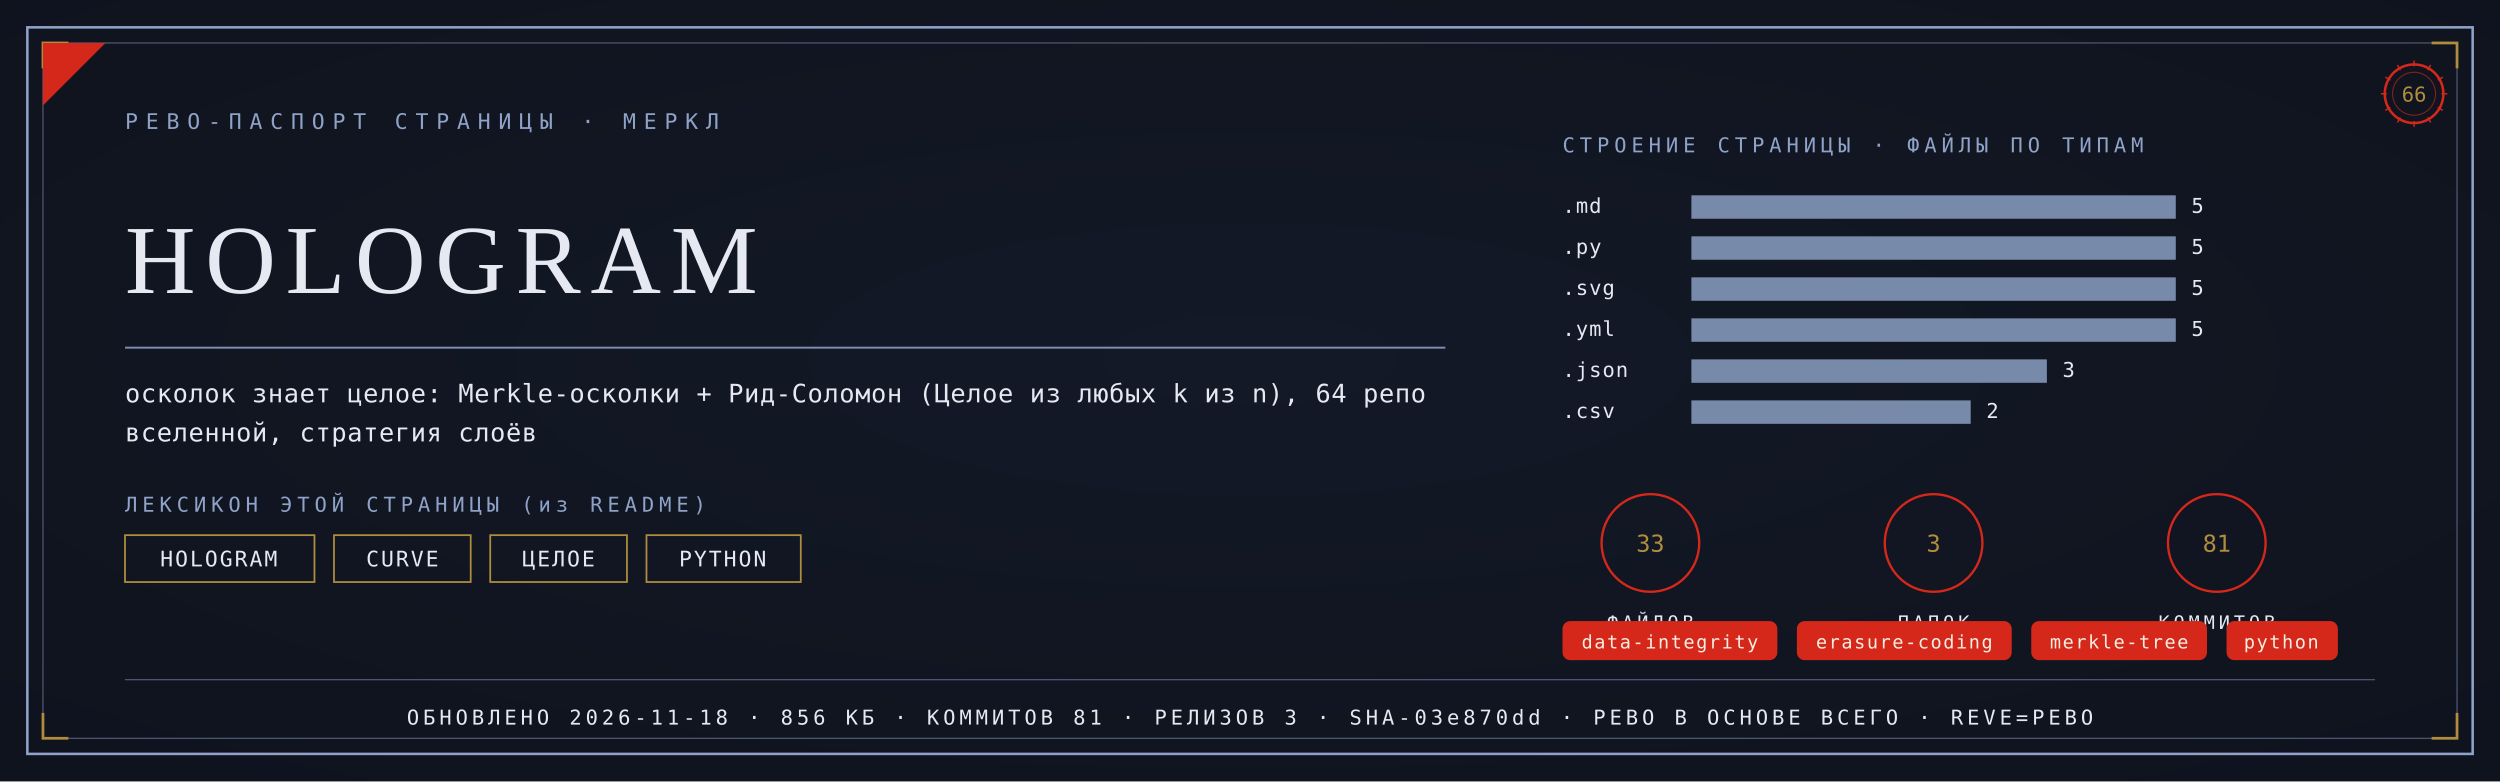
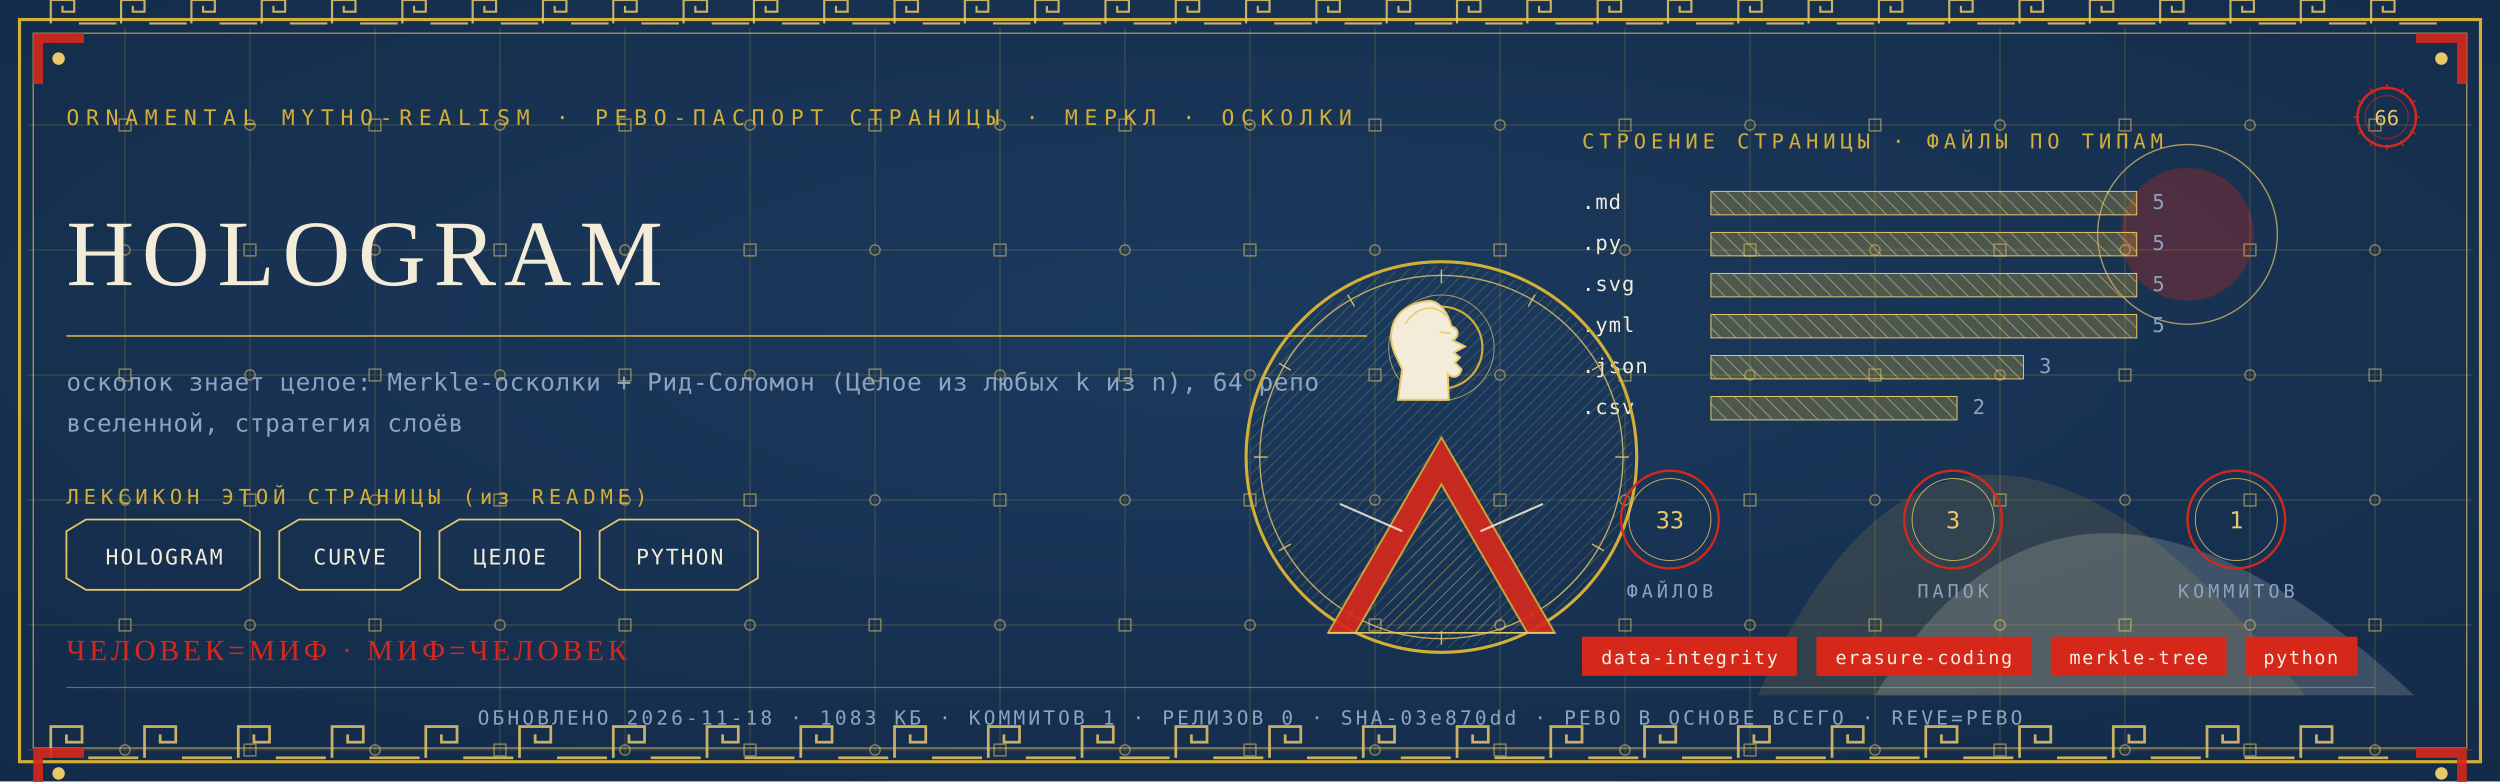
<svg xmlns="http://www.w3.org/2000/svg" viewBox="0 0 1280 400" width="1280" height="400">
  <defs>
-     <radialGradient id="rp66" cx="0.5" cy="0.46" r="1.05">
-       <stop offset="0" stop-color="#131A28" />
-       <stop offset="1" stop-color="#0D1119" />
+     <radialGradient id="rp66" cx="0.5" cy="0.42" r="1.1">
+       <stop offset="0" stop-color="#1B3B5F" />
+       <stop offset="1" stop-color="#10243E" />
    </radialGradient>
+     <pattern id="hatchm" width="4.2" height="4.2" patternUnits="userSpaceOnUse" patternTransform="rotate(45)">
+       <rect width="4.2" height="4.2" fill="none" />
+       <line x1="0" y1="0" x2="0" y2="4.2" stroke="#E8C868" stroke-width="0.5" />
+     </pattern>
+     <pattern id="hatchv" width="5.5" height="5.5" patternUnits="userSpaceOnUse" patternTransform="rotate(-45)">
+       <rect width="5.5" height="5.5" fill="none" />
+       <line x1="0" y1="0" x2="0" y2="5.5" stroke="#F3ECD9" stroke-width="0.5" />
+     </pattern>
  </defs>
-   <rect width="1280" height="400" fill="#0D1119" />
-   <rect width="1280" height="400" fill="url(#rp66)" opacity="0.92" />
-   <rect x="14" y="14" width="1252" height="372" fill="none" stroke="#8FA3C8" stroke-width="1.3" />
-   <rect x="22" y="22" width="1236" height="356" fill="none" stroke="#8FA3C8" stroke-width="0.55" opacity="0.55" />
-   <path d="M 22 35 L 22 22 L 35 22" fill="none" stroke="#B08D3E" stroke-width="1.4" />
-   <path d="M 1258 35 L 1258 22 L 1245 22" fill="none" stroke="#B08D3E" stroke-width="1.4" />
-   <path d="M 22 365 L 22 378 L 35 378" fill="none" stroke="#B08D3E" stroke-width="1.4" />
-   <path d="M 1258 365 L 1258 378 L 1245 378" fill="none" stroke="#B08D3E" stroke-width="1.4" />
-   <path d="M 22 54 L 22 22 L 54 22 Z" fill="#D5281B" />
-   <text x="64" y="66" font-family="'Cascadia Mono', ui-monospace, Consolas, monospace" font-size="11" fill="#8FA3C8" letter-spacing="4">РЕВО-ПАСПОРТ СТРАНИЦЫ · МЕРКЛ</text>
-   <g transform="translate(1236,48)">
+   <rect width="1280" height="400" fill="#10243E" />
+   <rect width="1280" height="400" fill="url(#rp66)" opacity="0.94" />
+   <path d="M 900 356 Q 1000 130 1180 356 Z" fill="#D4AF37" opacity="0.14" />
+   <path d="M 960 356 Q 1060 190 1236 356 Z" fill="#F3ECD9" opacity="0.18" />
+   <circle cx="1120" cy="120" r="34" fill="#D5281B" opacity="0.30" />
+   <circle cx="1120" cy="120" r="46" fill="none" stroke="#E8C868" stroke-width="0.7" opacity="0.7" />
+   <g stroke="#D4AF37" stroke-width="0.45" opacity="0.30">
+     <line x1="64" y1="14" x2="64" y2="386" />
+     <line x1="128" y1="14" x2="128" y2="386" />
+     <line x1="192" y1="14" x2="192" y2="386" />
+     <line x1="256" y1="14" x2="256" y2="386" />
+     <line x1="320" y1="14" x2="320" y2="386" />
+     <line x1="384" y1="14" x2="384" y2="386" />
+     <line x1="448" y1="14" x2="448" y2="386" />
+     <line x1="512" y1="14" x2="512" y2="386" />
+     <line x1="576" y1="14" x2="576" y2="386" />
+     <line x1="640" y1="14" x2="640" y2="386" />
+     <line x1="704" y1="14" x2="704" y2="386" />
+     <line x1="768" y1="14" x2="768" y2="386" />
+     <line x1="832" y1="14" x2="832" y2="386" />
+     <line x1="896" y1="14" x2="896" y2="386" />
+     <line x1="960" y1="14" x2="960" y2="386" />
+     <line x1="1024" y1="14" x2="1024" y2="386" />
+     <line x1="1088" y1="14" x2="1088" y2="386" />
+     <line x1="1152" y1="14" x2="1152" y2="386" />
+     <line x1="1216" y1="14" x2="1216" y2="386" />
+     <line x1="14" y1="64" x2="1266" y2="64" />
+     <line x1="14" y1="128" x2="1266" y2="128" />
+     <line x1="14" y1="192" x2="1266" y2="192" />
+     <line x1="14" y1="256" x2="1266" y2="256" />
+     <line x1="14" y1="320" x2="1266" y2="320" />
+     <line x1="14" y1="384" x2="1266" y2="384" />
+   </g>
+   <g fill="none" stroke="#E8C868" stroke-width="0.8" opacity="0.5">
+     <rect x="61" y="61" width="6" height="6" />
+     <circle cx="64" cy="128" r="2.6" />
+     <rect x="61" y="189" width="6" height="6" />
+     <circle cx="64" cy="256" r="2.6" />
+     <rect x="61" y="317" width="6" height="6" />
+     <circle cx="64" cy="384" r="2.6" />
+     <circle cx="128" cy="64" r="2.6" />
+     <rect x="125" y="125" width="6" height="6" />
+     <circle cx="128" cy="192" r="2.6" />
+     <rect x="125" y="253" width="6" height="6" />
+     <circle cx="128" cy="320" r="2.6" />
+     <rect x="125" y="381" width="6" height="6" />
+     <rect x="189" y="61" width="6" height="6" />
+     <circle cx="192" cy="128" r="2.6" />
+     <rect x="189" y="189" width="6" height="6" />
+     <circle cx="192" cy="256" r="2.6" />
+     <rect x="189" y="317" width="6" height="6" />
+     <circle cx="192" cy="384" r="2.6" />
+     <circle cx="256" cy="64" r="2.6" />
+     <rect x="253" y="125" width="6" height="6" />
+     <circle cx="256" cy="192" r="2.6" />
+     <rect x="253" y="253" width="6" height="6" />
+     <circle cx="256" cy="320" r="2.6" />
+     <rect x="253" y="381" width="6" height="6" />
+     <rect x="317" y="61" width="6" height="6" />
+     <circle cx="320" cy="128" r="2.6" />
+     <rect x="317" y="189" width="6" height="6" />
+     <circle cx="320" cy="256" r="2.6" />
+     <rect x="317" y="317" width="6" height="6" />
+     <circle cx="320" cy="384" r="2.6" />
+     <circle cx="384" cy="64" r="2.6" />
+     <rect x="381" y="125" width="6" height="6" />
+     <circle cx="384" cy="192" r="2.6" />
+     <rect x="381" y="253" width="6" height="6" />
+     <circle cx="384" cy="320" r="2.6" />
+     <rect x="381" y="381" width="6" height="6" />
+     <rect x="445" y="61" width="6" height="6" />
+     <circle cx="448" cy="128" r="2.6" />
+     <rect x="445" y="189" width="6" height="6" />
+     <circle cx="448" cy="256" r="2.6" />
+     <rect x="445" y="317" width="6" height="6" />
+     <circle cx="448" cy="384" r="2.6" />
+     <circle cx="512" cy="64" r="2.6" />
+     <rect x="509" y="125" width="6" height="6" />
+     <circle cx="512" cy="192" r="2.6" />
+     <rect x="509" y="253" width="6" height="6" />
+     <circle cx="512" cy="320" r="2.6" />
+     <rect x="509" y="381" width="6" height="6" />
+     <rect x="573" y="61" width="6" height="6" />
+     <circle cx="576" cy="128" r="2.6" />
+     <rect x="573" y="189" width="6" height="6" />
+     <circle cx="576" cy="256" r="2.6" />
+     <rect x="573" y="317" width="6" height="6" />
+     <circle cx="576" cy="384" r="2.6" />
+     <circle cx="640" cy="64" r="2.6" />
+     <rect x="637" y="125" width="6" height="6" />
+     <circle cx="640" cy="192" r="2.6" />
+     <rect x="637" y="253" width="6" height="6" />
+     <circle cx="640" cy="320" r="2.6" />
+     <rect x="637" y="381" width="6" height="6" />
+     <rect x="701" y="61" width="6" height="6" />
+     <circle cx="704" cy="128" r="2.6" />
+     <rect x="701" y="189" width="6" height="6" />
+     <circle cx="704" cy="256" r="2.6" />
+     <rect x="701" y="317" width="6" height="6" />
+     <circle cx="704" cy="384" r="2.6" />
+     <circle cx="768" cy="64" r="2.6" />
+     <rect x="765" y="125" width="6" height="6" />
+     <circle cx="768" cy="192" r="2.6" />
+     <rect x="765" y="253" width="6" height="6" />
+     <circle cx="768" cy="320" r="2.6" />
+     <rect x="765" y="381" width="6" height="6" />
+     <rect x="829" y="61" width="6" height="6" />
+     <circle cx="832" cy="128" r="2.6" />
+     <rect x="829" y="189" width="6" height="6" />
+     <circle cx="832" cy="256" r="2.6" />
+     <rect x="829" y="317" width="6" height="6" />
+     <circle cx="832" cy="384" r="2.6" />
+     <circle cx="896" cy="64" r="2.6" />
+     <rect x="893" y="125" width="6" height="6" />
+     <circle cx="896" cy="192" r="2.6" />
+     <rect x="893" y="253" width="6" height="6" />
+     <circle cx="896" cy="320" r="2.6" />
+     <rect x="893" y="381" width="6" height="6" />
+     <rect x="957" y="61" width="6" height="6" />
+     <circle cx="960" cy="128" r="2.6" />
+     <rect x="957" y="189" width="6" height="6" />
+     <circle cx="960" cy="256" r="2.6" />
+     <rect x="957" y="317" width="6" height="6" />
+     <circle cx="960" cy="384" r="2.6" />
+     <circle cx="1024" cy="64" r="2.6" />
+     <rect x="1021" y="125" width="6" height="6" />
+     <circle cx="1024" cy="192" r="2.6" />
+     <rect x="1021" y="253" width="6" height="6" />
+     <circle cx="1024" cy="320" r="2.6" />
+     <rect x="1021" y="381" width="6" height="6" />
+     <rect x="1085" y="61" width="6" height="6" />
+     <circle cx="1088" cy="128" r="2.6" />
+     <rect x="1085" y="189" width="6" height="6" />
+     <circle cx="1088" cy="256" r="2.6" />
+     <rect x="1085" y="317" width="6" height="6" />
+     <circle cx="1088" cy="384" r="2.6" />
+     <circle cx="1152" cy="64" r="2.6" />
+     <rect x="1149" y="125" width="6" height="6" />
+     <circle cx="1152" cy="192" r="2.6" />
+     <rect x="1149" y="253" width="6" height="6" />
+     <circle cx="1152" cy="320" r="2.6" />
+     <rect x="1149" y="381" width="6" height="6" />
+     <rect x="1213" y="61" width="6" height="6" />
+     <circle cx="1216" cy="128" r="2.6" />
+     <rect x="1213" y="189" width="6" height="6" />
+     <circle cx="1216" cy="256" r="2.6" />
+     <rect x="1213" y="317" width="6" height="6" />
+     <circle cx="1216" cy="384" r="2.6" />
+   </g>
+   <rect x="10" y="10" width="1260" height="380" fill="none" stroke="#D4AF37" stroke-width="1.6" />
+   <rect x="17" y="17" width="1246" height="366" fill="none" stroke="#E8C868" stroke-width="0.6" opacity="0.75" />
+   <g fill="none" stroke="#E8C868" stroke-width="1.4" opacity="0.85">
+     <path d="M 26 388 L 26 372 L 42 372 L 42 380.0 L 34.0 380.0 L 34.0 376.0" />
+     <line x1="45.2" y1="388" x2="70.8" y2="388" />
+     <path d="M 74 388 L 74 372 L 90 372 L 90 380.0 L 82.0 380.0 L 82.0 376.0" />
+     <line x1="93.2" y1="388" x2="118.8" y2="388" />
+     <path d="M 122 388 L 122 372 L 138 372 L 138 380.0 L 130.0 380.0 L 130.0 376.0" />
+     <line x1="141.2" y1="388" x2="166.8" y2="388" />
+     <path d="M 170 388 L 170 372 L 186 372 L 186 380.0 L 178.0 380.0 L 178.0 376.0" />
+     <line x1="189.2" y1="388" x2="214.8" y2="388" />
+     <path d="M 218 388 L 218 372 L 234 372 L 234 380.0 L 226.0 380.0 L 226.0 376.0" />
+     <line x1="237.2" y1="388" x2="262.8" y2="388" />
+     <path d="M 266 388 L 266 372 L 282 372 L 282 380.0 L 274.0 380.0 L 274.0 376.0" />
+     <line x1="285.2" y1="388" x2="310.8" y2="388" />
+     <path d="M 314 388 L 314 372 L 330 372 L 330 380.0 L 322.0 380.0 L 322.0 376.0" />
+     <line x1="333.2" y1="388" x2="358.8" y2="388" />
+     <path d="M 362 388 L 362 372 L 378 372 L 378 380.0 L 370.0 380.0 L 370.0 376.0" />
+     <line x1="381.2" y1="388" x2="406.8" y2="388" />
+     <path d="M 410 388 L 410 372 L 426 372 L 426 380.0 L 418.0 380.0 L 418.0 376.0" />
+     <line x1="429.2" y1="388" x2="454.8" y2="388" />
+     <path d="M 458 388 L 458 372 L 474 372 L 474 380.0 L 466.0 380.0 L 466.0 376.0" />
+     <line x1="477.2" y1="388" x2="502.8" y2="388" />
+     <path d="M 506 388 L 506 372 L 522 372 L 522 380.0 L 514.0 380.0 L 514.0 376.0" />
+     <line x1="525.2" y1="388" x2="550.8" y2="388" />
+     <path d="M 554 388 L 554 372 L 570 372 L 570 380.0 L 562.0 380.0 L 562.0 376.0" />
+     <line x1="573.2" y1="388" x2="598.8" y2="388" />
+     <path d="M 602 388 L 602 372 L 618 372 L 618 380.0 L 610.0 380.0 L 610.0 376.0" />
+     <line x1="621.2" y1="388" x2="646.8" y2="388" />
+     <path d="M 650 388 L 650 372 L 666 372 L 666 380.0 L 658.0 380.0 L 658.0 376.0" />
+     <line x1="669.2" y1="388" x2="694.8" y2="388" />
+     <path d="M 698 388 L 698 372 L 714 372 L 714 380.0 L 706.0 380.0 L 706.0 376.0" />
+     <line x1="717.2" y1="388" x2="742.8" y2="388" />
+     <path d="M 746 388 L 746 372 L 762 372 L 762 380.0 L 754.0 380.0 L 754.0 376.0" />
+     <line x1="765.2" y1="388" x2="790.8" y2="388" />
+     <path d="M 794 388 L 794 372 L 810 372 L 810 380.0 L 802.0 380.0 L 802.0 376.0" />
+     <line x1="813.2" y1="388" x2="838.8" y2="388" />
+     <path d="M 842 388 L 842 372 L 858 372 L 858 380.0 L 850.0 380.0 L 850.0 376.0" />
+     <line x1="861.2" y1="388" x2="886.8" y2="388" />
+     <path d="M 890 388 L 890 372 L 906 372 L 906 380.0 L 898.0 380.0 L 898.0 376.0" />
+     <line x1="909.2" y1="388" x2="934.8" y2="388" />
+     <path d="M 938 388 L 938 372 L 954 372 L 954 380.0 L 946.0 380.0 L 946.0 376.0" />
+     <line x1="957.2" y1="388" x2="982.8" y2="388" />
+     <path d="M 986 388 L 986 372 L 1002 372 L 1002 380.0 L 994.0 380.0 L 994.0 376.0" />
+     <line x1="1005.2" y1="388" x2="1030.8" y2="388" />
+     <path d="M 1034 388 L 1034 372 L 1050 372 L 1050 380.0 L 1042.0 380.0 L 1042.0 376.0" />
+     <line x1="1053.2" y1="388" x2="1078.8" y2="388" />
+     <path d="M 1082 388 L 1082 372 L 1098 372 L 1098 380.0 L 1090.0 380.0 L 1090.0 376.0" />
+     <line x1="1101.2" y1="388" x2="1126.8" y2="388" />
+     <path d="M 1130 388 L 1130 372 L 1146 372 L 1146 380.0 L 1138.0 380.0 L 1138.0 376.0" />
+     <line x1="1149.2" y1="388" x2="1174.8" y2="388" />
+     <path d="M 1178 388 L 1178 372 L 1194 372 L 1194 380.0 L 1186.0 380.0 L 1186.0 376.0" />
+     <line x1="1197.2" y1="388" x2="1222.8" y2="388" />
+   </g>
+   <g fill="none" stroke="#E8C868" stroke-width="1.1" opacity="0.85">
+     <path d="M 26 12 L 26 0 L 38 0 L 38 6.0 L 32.0 6.0 L 32.0 3.0" />
+     <line x1="40.4" y1="12" x2="59.6" y2="12" />
+     <path d="M 62 12 L 62 0 L 74 0 L 74 6.0 L 68.0 6.0 L 68.0 3.0" />
+     <line x1="76.4" y1="12" x2="95.6" y2="12" />
+     <path d="M 98 12 L 98 0 L 110 0 L 110 6.0 L 104.0 6.0 L 104.0 3.0" />
+     <line x1="112.4" y1="12" x2="131.6" y2="12" />
+     <path d="M 134 12 L 134 0 L 146 0 L 146 6.0 L 140.0 6.0 L 140.0 3.0" />
+     <line x1="148.4" y1="12" x2="167.6" y2="12" />
+     <path d="M 170 12 L 170 0 L 182 0 L 182 6.0 L 176.0 6.0 L 176.0 3.0" />
+     <line x1="184.4" y1="12" x2="203.6" y2="12" />
+     <path d="M 206 12 L 206 0 L 218 0 L 218 6.0 L 212.0 6.0 L 212.0 3.0" />
+     <line x1="220.4" y1="12" x2="239.6" y2="12" />
+     <path d="M 242 12 L 242 0 L 254 0 L 254 6.0 L 248.0 6.0 L 248.0 3.0" />
+     <line x1="256.4" y1="12" x2="275.6" y2="12" />
+     <path d="M 278 12 L 278 0 L 290 0 L 290 6.0 L 284.0 6.0 L 284.0 3.0" />
+     <line x1="292.4" y1="12" x2="311.6" y2="12" />
+     <path d="M 314 12 L 314 0 L 326 0 L 326 6.0 L 320.0 6.0 L 320.0 3.0" />
+     <line x1="328.4" y1="12" x2="347.6" y2="12" />
+     <path d="M 350 12 L 350 0 L 362 0 L 362 6.0 L 356.0 6.0 L 356.0 3.0" />
+     <line x1="364.4" y1="12" x2="383.6" y2="12" />
+     <path d="M 386 12 L 386 0 L 398 0 L 398 6.0 L 392.0 6.0 L 392.0 3.0" />
+     <line x1="400.4" y1="12" x2="419.6" y2="12" />
+     <path d="M 422 12 L 422 0 L 434 0 L 434 6.0 L 428.0 6.0 L 428.0 3.0" />
+     <line x1="436.4" y1="12" x2="455.6" y2="12" />
+     <path d="M 458 12 L 458 0 L 470 0 L 470 6.0 L 464.0 6.0 L 464.0 3.0" />
+     <line x1="472.4" y1="12" x2="491.6" y2="12" />
+     <path d="M 494 12 L 494 0 L 506 0 L 506 6.0 L 500.0 6.0 L 500.0 3.0" />
+     <line x1="508.4" y1="12" x2="527.6" y2="12" />
+     <path d="M 530 12 L 530 0 L 542 0 L 542 6.0 L 536.0 6.0 L 536.0 3.0" />
+     <line x1="544.4" y1="12" x2="563.6" y2="12" />
+     <path d="M 566 12 L 566 0 L 578 0 L 578 6.0 L 572.0 6.0 L 572.0 3.0" />
+     <line x1="580.4" y1="12" x2="599.6" y2="12" />
+     <path d="M 602 12 L 602 0 L 614 0 L 614 6.0 L 608.0 6.0 L 608.0 3.0" />
+     <line x1="616.4" y1="12" x2="635.6" y2="12" />
+     <path d="M 638 12 L 638 0 L 650 0 L 650 6.0 L 644.0 6.0 L 644.0 3.0" />
+     <line x1="652.4" y1="12" x2="671.6" y2="12" />
+     <path d="M 674 12 L 674 0 L 686 0 L 686 6.0 L 680.0 6.0 L 680.0 3.0" />
+     <line x1="688.4" y1="12" x2="707.6" y2="12" />
+     <path d="M 710 12 L 710 0 L 722 0 L 722 6.0 L 716.0 6.0 L 716.0 3.0" />
+     <line x1="724.4" y1="12" x2="743.6" y2="12" />
+     <path d="M 746 12 L 746 0 L 758 0 L 758 6.0 L 752.0 6.0 L 752.0 3.0" />
+     <line x1="760.4" y1="12" x2="779.6" y2="12" />
+     <path d="M 782 12 L 782 0 L 794 0 L 794 6.0 L 788.0 6.0 L 788.0 3.0" />
+     <line x1="796.4" y1="12" x2="815.6" y2="12" />
+     <path d="M 818 12 L 818 0 L 830 0 L 830 6.0 L 824.0 6.0 L 824.0 3.0" />
+     <line x1="832.4" y1="12" x2="851.6" y2="12" />
+     <path d="M 854 12 L 854 0 L 866 0 L 866 6.0 L 860.0 6.0 L 860.0 3.0" />
+     <line x1="868.4" y1="12" x2="887.6" y2="12" />
+     <path d="M 890 12 L 890 0 L 902 0 L 902 6.0 L 896.0 6.0 L 896.0 3.0" />
+     <line x1="904.4" y1="12" x2="923.6" y2="12" />
+     <path d="M 926 12 L 926 0 L 938 0 L 938 6.0 L 932.0 6.0 L 932.0 3.0" />
+     <line x1="940.4" y1="12" x2="959.6" y2="12" />
+     <path d="M 962 12 L 962 0 L 974 0 L 974 6.0 L 968.0 6.0 L 968.0 3.0" />
+     <line x1="976.4" y1="12" x2="995.6" y2="12" />
+     <path d="M 998 12 L 998 0 L 1010 0 L 1010 6.0 L 1004.0 6.0 L 1004.0 3.0" />
+     <line x1="1012.4" y1="12" x2="1031.6" y2="12" />
+     <path d="M 1034 12 L 1034 0 L 1046 0 L 1046 6.0 L 1040.0 6.0 L 1040.0 3.0" />
+     <line x1="1048.4" y1="12" x2="1067.6" y2="12" />
+     <path d="M 1070 12 L 1070 0 L 1082 0 L 1082 6.0 L 1076.0 6.0 L 1076.0 3.0" />
+     <line x1="1084.4" y1="12" x2="1103.6" y2="12" />
+     <path d="M 1106 12 L 1106 0 L 1118 0 L 1118 6.0 L 1112.0 6.0 L 1112.0 3.0" />
+     <line x1="1120.4" y1="12" x2="1139.6" y2="12" />
+     <path d="M 1142 12 L 1142 0 L 1154 0 L 1154 6.0 L 1148.0 6.0 L 1148.0 3.0" />
+     <line x1="1156.4" y1="12" x2="1175.6" y2="12" />
+     <path d="M 1178 12 L 1178 0 L 1190 0 L 1190 6.0 L 1184.0 6.0 L 1184.0 3.0" />
+     <line x1="1192.4" y1="12" x2="1211.6" y2="12" />
+     <path d="M 1214 12 L 1214 0 L 1226 0 L 1226 6.0 L 1220.0 6.0 L 1220.0 3.0" />
+     <line x1="1228.4" y1="12" x2="1247.6" y2="12" />
+   </g>
+   <g transform="translate(17,17) scale(1,1)">
+     <path d="M 0 0 L 26 0 L 26 5 L 5 5 L 5 26 L 0 26 Z" fill="#D5281B" opacity="0.9" />
+     <circle cx="13" cy="13" r="3.2" fill="#E8C868" />
+   </g>
+   <g transform="translate(1263,17) scale(-1,1)">
+     <path d="M 0 0 L 26 0 L 26 5 L 5 5 L 5 26 L 0 26 Z" fill="#D5281B" opacity="0.9" />
+     <circle cx="13" cy="13" r="3.2" fill="#E8C868" />
+   </g>
+   <g transform="translate(17,383) scale(1,1)">
+     <path d="M 0 0 L 26 0 L 26 5 L 5 5 L 5 26 L 0 26 Z" fill="#D5281B" opacity="0.9" />
+     <circle cx="13" cy="13" r="3.2" fill="#E8C868" />
+   </g>
+   <g transform="translate(1263,383) scale(-1,1)">
+     <path d="M 0 0 L 26 0 L 26 5 L 5 5 L 5 26 L 0 26 Z" fill="#D5281B" opacity="0.9" />
+     <circle cx="13" cy="13" r="3.2" fill="#E8C868" />
+   </g>
+   <text x="34" y="64" font-family="'Cascadia Mono', ui-monospace, Consolas, monospace" font-size="11" fill="#D4AF37" letter-spacing="3.4">ORNAMENTAL MYTHO-REALISM · РЕВО-ПАСПОРТ СТРАНИЦЫ · МЕРКЛ · ОСКОЛКИ</text>
+   <g transform="translate(1222,60)">
    <circle r="15" fill="none" stroke="#D5281B" stroke-width="1.3" />
    <circle r="11" fill="none" stroke="#D5281B" stroke-width="0.55" opacity="0.6" />
-     <text y="4" text-anchor="middle" font-family="'Cascadia Mono', ui-monospace, Consolas, monospace" font-size="10.5" fill="#B08D3E">66</text>
+     <text y="4" text-anchor="middle" font-family="'Cascadia Mono', ui-monospace, Consolas, monospace" font-size="10.5" fill="#E8C868">66</text>
    <g stroke="#D5281B" stroke-width="0.7">
      <line x1="0" y1="-17" x2="0" y2="-14" transform="rotate(0)" />
      <line x1="0" y1="-17" x2="0" y2="-14" transform="rotate(30)" />
      <line x1="0" y1="-17" x2="0" y2="-14" transform="rotate(60)" />
      <line x1="0" y1="-17" x2="0" y2="-14" transform="rotate(90)" />
      <line x1="0" y1="-17" x2="0" y2="-14" transform="rotate(120)" />
      <line x1="0" y1="-17" x2="0" y2="-14" transform="rotate(150)" />
      <line x1="0" y1="-17" x2="0" y2="-14" transform="rotate(180)" />
      <line x1="0" y1="-17" x2="0" y2="-14" transform="rotate(210)" />
      <line x1="0" y1="-17" x2="0" y2="-14" transform="rotate(240)" />
      <line x1="0" y1="-17" x2="0" y2="-14" transform="rotate(270)" />
      <line x1="0" y1="-17" x2="0" y2="-14" transform="rotate(300)" />
      <line x1="0" y1="-17" x2="0" y2="-14" transform="rotate(330)" />
    </g>
  </g>
-   <text x="64" y="150" font-family="Georgia, 'Times New Roman', serif" font-size="50.0" fill="#E6E9F2" letter-spacing="5">HOLOGRAM</text>
-   <line x1="64" y1="178" x2="740" y2="178" stroke="#8FA3C8" stroke-width="1" opacity="0.85" />
-   <text x="64" y="206" font-family="'Cascadia Mono', ui-monospace, Consolas, monospace" font-size="13" fill="#E6E9F2" letter-spacing="0.3">осколок знает целое: Merkle-осколки + Рид-Соломон (Целое из любых k из n), 64 репо</text>
-   <text x="64" y="226" font-family="'Cascadia Mono', ui-monospace, Consolas, monospace" font-size="13" fill="#E6E9F2" letter-spacing="0.3">вселенной, стратегия слоёв</text>
-   <text x="64" y="262" font-family="'Cascadia Mono', ui-monospace, Consolas, monospace" font-size="10.5" fill="#8FA3C8" letter-spacing="2.5">ЛЕКСИКОН ЭТОЙ СТРАНИЦЫ (из README)</text>
-   <rect x="64" y="274" width="97" height="24" fill="none" stroke="#B08D3E" stroke-width="0.9" />
-   <text x="112" y="290" text-anchor="middle" font-family="'Cascadia Mono', ui-monospace, Consolas, monospace" font-size="11" fill="#E6E9F2" letter-spacing="1">HOLOGRAM</text>
-   <rect x="171" y="274" width="70" height="24" fill="none" stroke="#B08D3E" stroke-width="0.9" />
-   <text x="206" y="290" text-anchor="middle" font-family="'Cascadia Mono', ui-monospace, Consolas, monospace" font-size="11" fill="#E6E9F2" letter-spacing="1">CURVE</text>
-   <rect x="251" y="274" width="70" height="24" fill="none" stroke="#B08D3E" stroke-width="0.9" />
-   <text x="286" y="290" text-anchor="middle" font-family="'Cascadia Mono', ui-monospace, Consolas, monospace" font-size="11" fill="#E6E9F2" letter-spacing="1">ЦЕЛОЕ</text>
-   <rect x="331" y="274" width="79" height="24" fill="none" stroke="#B08D3E" stroke-width="0.9" />
-   <text x="370" y="290" text-anchor="middle" font-family="'Cascadia Mono', ui-monospace, Consolas, monospace" font-size="11" fill="#E6E9F2" letter-spacing="1">PYTHON</text>
-   <text x="800" y="78" font-family="'Cascadia Mono', ui-monospace, Consolas, monospace" font-size="10.5" fill="#8FA3C8" letter-spacing="2.5">СТРОЕНИЕ СТРАНИЦЫ · ФАЙЛЫ ПО ТИПАМ</text>
-   <text x="800" y="109" font-family="'Cascadia Mono', ui-monospace, Consolas, monospace" font-size="10.5" fill="#E6E9F2" letter-spacing="0.5">.md</text>
-   <rect x="866" y="100" width="248" height="12" fill="#8FA3C8" opacity="0.82" />
-   <text x="1122" y="109" font-family="'Cascadia Mono', ui-monospace, Consolas, monospace" font-size="10.5" fill="#E6E9F2">5</text>
-   <text x="800" y="130" font-family="'Cascadia Mono', ui-monospace, Consolas, monospace" font-size="10.5" fill="#E6E9F2" letter-spacing="0.5">.py</text>
-   <rect x="866" y="121" width="248" height="12" fill="#8FA3C8" opacity="0.82" />
-   <text x="1122" y="130" font-family="'Cascadia Mono', ui-monospace, Consolas, monospace" font-size="10.5" fill="#E6E9F2">5</text>
-   <text x="800" y="151" font-family="'Cascadia Mono', ui-monospace, Consolas, monospace" font-size="10.5" fill="#E6E9F2" letter-spacing="0.5">.svg</text>
-   <rect x="866" y="142" width="248" height="12" fill="#8FA3C8" opacity="0.82" />
-   <text x="1122" y="151" font-family="'Cascadia Mono', ui-monospace, Consolas, monospace" font-size="10.5" fill="#E6E9F2">5</text>
-   <text x="800" y="172" font-family="'Cascadia Mono', ui-monospace, Consolas, monospace" font-size="10.5" fill="#E6E9F2" letter-spacing="0.5">.yml</text>
-   <rect x="866" y="163" width="248" height="12" fill="#8FA3C8" opacity="0.82" />
-   <text x="1122" y="172" font-family="'Cascadia Mono', ui-monospace, Consolas, monospace" font-size="10.5" fill="#E6E9F2">5</text>
-   <text x="800" y="193" font-family="'Cascadia Mono', ui-monospace, Consolas, monospace" font-size="10.5" fill="#E6E9F2" letter-spacing="0.5">.json</text>
-   <rect x="866" y="184" width="182" height="12" fill="#8FA3C8" opacity="0.82" />
-   <text x="1056" y="193" font-family="'Cascadia Mono', ui-monospace, Consolas, monospace" font-size="10.5" fill="#E6E9F2">3</text>
-   <text x="800" y="214" font-family="'Cascadia Mono', ui-monospace, Consolas, monospace" font-size="10.5" fill="#E6E9F2" letter-spacing="0.5">.csv</text>
-   <rect x="866" y="205" width="143" height="12" fill="#8FA3C8" opacity="0.82" />
-   <text x="1017" y="214" font-family="'Cascadia Mono', ui-monospace, Consolas, monospace" font-size="10.5" fill="#E6E9F2">2</text>
-   <g transform="translate(845,278)">
+   <text x="34" y="146" font-family="Georgia, 'Times New Roman', serif" font-size="48.0" fill="#F3ECD9" letter-spacing="4">HOLOGRAM</text>
+   <line x1="34" y1="172" x2="700" y2="172" stroke="#D4AF37" stroke-width="1" opacity="0.85" />
+   <text x="34" y="200" font-family="'Cascadia Mono', ui-monospace, Consolas, monospace" font-size="12.5" fill="#8FA3BF" letter-spacing="0.3">осколок знает целое: Merkle-осколки + Рид-Соломон (Целое из любых k из n), 64 репо</text>
+   <text x="34" y="221" font-family="'Cascadia Mono', ui-monospace, Consolas, monospace" font-size="12.5" fill="#8FA3BF" letter-spacing="0.3">вселенной, стратегия слоёв</text>
+   <text x="34" y="258" font-family="'Cascadia Mono', ui-monospace, Consolas, monospace" font-size="10.5" fill="#D4AF37" letter-spacing="2.5">ЛЕКСИКОН ЭТОЙ СТРАНИЦЫ (из README)</text>
+   <path d="M 34 272 L 44 266 L 123 266 L 133 272 L 133 296 L 123 302 L 44 302 L 34 296 Z" fill="none" stroke="#E8C868" stroke-width="0.9" />
+   <text x="84" y="289" text-anchor="middle" font-family="'Cascadia Mono', ui-monospace, Consolas, monospace" font-size="11" fill="#F3ECD9" letter-spacing="1">HOLOGRAM</text>
+   <path d="M 143 272 L 153 266 L 205 266 L 215 272 L 215 296 L 205 302 L 153 302 L 143 296 Z" fill="none" stroke="#E8C868" stroke-width="0.9" />
+   <text x="179" y="289" text-anchor="middle" font-family="'Cascadia Mono', ui-monospace, Consolas, monospace" font-size="11" fill="#F3ECD9" letter-spacing="1">CURVE</text>
+   <path d="M 225 272 L 235 266 L 287 266 L 297 272 L 297 296 L 287 302 L 235 302 L 225 296 Z" fill="none" stroke="#E8C868" stroke-width="0.9" />
+   <text x="261" y="289" text-anchor="middle" font-family="'Cascadia Mono', ui-monospace, Consolas, monospace" font-size="11" fill="#F3ECD9" letter-spacing="1">ЦЕЛОЕ</text>
+   <path d="M 307 272 L 317 266 L 378 266 L 388 272 L 388 296 L 378 302 L 317 302 L 307 296 Z" fill="none" stroke="#E8C868" stroke-width="0.9" />
+   <text x="348" y="289" text-anchor="middle" font-family="'Cascadia Mono', ui-monospace, Consolas, monospace" font-size="11" fill="#F3ECD9" letter-spacing="1">PYTHON</text>
+   <text x="810" y="76" font-family="'Cascadia Mono', ui-monospace, Consolas, monospace" font-size="10.5" fill="#D4AF37" letter-spacing="2.5">СТРОЕНИЕ СТРАНИЦЫ · ФАЙЛЫ ПО ТИПАМ</text>
+   <text x="810" y="107" font-family="'Cascadia Mono', ui-monospace, Consolas, monospace" font-size="10.5" fill="#F3ECD9" letter-spacing="0.5">.md</text>
+   <rect x="876" y="98" width="218" height="12" fill="url(#hatchv)" opacity="0.9" />
+   <rect x="876" y="98" width="218" height="12" fill="#D4AF37" opacity="0.28" />
+   <rect x="876" y="98" width="218" height="12" fill="none" stroke="#E8C868" stroke-width="0.5" />
+   <text x="1102" y="107" font-family="'Cascadia Mono', ui-monospace, Consolas, monospace" font-size="10.5" fill="#8FA3BF">5</text>
+   <text x="810" y="128" font-family="'Cascadia Mono', ui-monospace, Consolas, monospace" font-size="10.5" fill="#F3ECD9" letter-spacing="0.5">.py</text>
+   <rect x="876" y="119" width="218" height="12" fill="url(#hatchv)" opacity="0.9" />
+   <rect x="876" y="119" width="218" height="12" fill="#D4AF37" opacity="0.28" />
+   <rect x="876" y="119" width="218" height="12" fill="none" stroke="#E8C868" stroke-width="0.5" />
+   <text x="1102" y="128" font-family="'Cascadia Mono', ui-monospace, Consolas, monospace" font-size="10.5" fill="#8FA3BF">5</text>
+   <text x="810" y="149" font-family="'Cascadia Mono', ui-monospace, Consolas, monospace" font-size="10.5" fill="#F3ECD9" letter-spacing="0.5">.svg</text>
+   <rect x="876" y="140" width="218" height="12" fill="url(#hatchv)" opacity="0.9" />
+   <rect x="876" y="140" width="218" height="12" fill="#D4AF37" opacity="0.28" />
+   <rect x="876" y="140" width="218" height="12" fill="none" stroke="#E8C868" stroke-width="0.5" />
+   <text x="1102" y="149" font-family="'Cascadia Mono', ui-monospace, Consolas, monospace" font-size="10.5" fill="#8FA3BF">5</text>
+   <text x="810" y="170" font-family="'Cascadia Mono', ui-monospace, Consolas, monospace" font-size="10.5" fill="#F3ECD9" letter-spacing="0.5">.yml</text>
+   <rect x="876" y="161" width="218" height="12" fill="url(#hatchv)" opacity="0.9" />
+   <rect x="876" y="161" width="218" height="12" fill="#D4AF37" opacity="0.28" />
+   <rect x="876" y="161" width="218" height="12" fill="none" stroke="#E8C868" stroke-width="0.5" />
+   <text x="1102" y="170" font-family="'Cascadia Mono', ui-monospace, Consolas, monospace" font-size="10.5" fill="#8FA3BF">5</text>
+   <text x="810" y="191" font-family="'Cascadia Mono', ui-monospace, Consolas, monospace" font-size="10.5" fill="#F3ECD9" letter-spacing="0.5">.json</text>
+   <rect x="876" y="182" width="160" height="12" fill="url(#hatchv)" opacity="0.9" />
+   <rect x="876" y="182" width="160" height="12" fill="#D4AF37" opacity="0.28" />
+   <rect x="876" y="182" width="160" height="12" fill="none" stroke="#E8C868" stroke-width="0.5" />
+   <text x="1044" y="191" font-family="'Cascadia Mono', ui-monospace, Consolas, monospace" font-size="10.5" fill="#8FA3BF">3</text>
+   <text x="810" y="212" font-family="'Cascadia Mono', ui-monospace, Consolas, monospace" font-size="10.5" fill="#F3ECD9" letter-spacing="0.5">.csv</text>
+   <rect x="876" y="203" width="126" height="12" fill="url(#hatchv)" opacity="0.9" />
+   <rect x="876" y="203" width="126" height="12" fill="#D4AF37" opacity="0.28" />
+   <rect x="876" y="203" width="126" height="12" fill="none" stroke="#E8C868" stroke-width="0.5" />
+   <text x="1010" y="212" font-family="'Cascadia Mono', ui-monospace, Consolas, monospace" font-size="10.5" fill="#8FA3BF">2</text>
+   <g transform="translate(738,234)">
+     <circle r="100" fill="none" stroke="#D4AF37" stroke-width="1.6" />
+     <circle r="93" fill="none" stroke="#E8C868" stroke-width="0.7" opacity="0.8" />
+     <circle r="98" fill="url(#hatchm)" opacity="0.4" />
+     <g stroke="#E8C868" stroke-width="0.7" opacity="0.9">
+       <line x1="0" y1="-96" x2="0" y2="-89" transform="rotate(0)" />
+       <line x1="0" y1="-96" x2="0" y2="-89" transform="rotate(30)" />
+       <line x1="0" y1="-96" x2="0" y2="-89" transform="rotate(60)" />
+       <line x1="0" y1="-96" x2="0" y2="-89" transform="rotate(90)" />
+       <line x1="0" y1="-96" x2="0" y2="-89" transform="rotate(120)" />
+       <line x1="0" y1="-96" x2="0" y2="-89" transform="rotate(150)" />
+       <line x1="0" y1="-96" x2="0" y2="-89" transform="rotate(180)" />
+       <line x1="0" y1="-96" x2="0" y2="-89" transform="rotate(210)" />
+       <line x1="0" y1="-96" x2="0" y2="-89" transform="rotate(240)" />
+       <line x1="0" y1="-96" x2="0" y2="-89" transform="rotate(270)" />
+       <line x1="0" y1="-96" x2="0" y2="-89" transform="rotate(300)" />
+       <line x1="0" y1="-96" x2="0" y2="-89" transform="rotate(330)" />
+     </g>
+     <circle cy="-56" r="21" fill="none" stroke="#D4AF37" stroke-width="1.1" />
+     <circle cy="-56" r="27" fill="none" stroke="#E8C868" stroke-width="0.5" opacity="0.7" />
+     <path d="M -6.0 -80.0 C -23.5 -78.7 -28.7 -65.7 -24.3 -54.0 L -20.1 -44.9 L -22.2 -29.3 L 3.8 -29.3 L 3.3 -42.3 C 6.9 -39.7 9.5 -41.5 10.3 -44.9 L 6.9 -48.3 L 9.5 -50.9 L 6.4 -53.5 L 12.1 -56.6 L 5.9 -59.7 C 9.5 -62.3 9.0 -65.7 5.1 -67.0 C 3.8 -72.7 -0.1 -79.5 -6.0 -80.0 Z" fill="#F3ECD9" stroke="#E8C868" stroke-width="1.0" />
+     <g fill="none" stroke="#E8C868" stroke-width="0.8" opacity="0.95">
+       <path d="M -18.3 -68.3 C -13.1 -77.4 -2.7 -78.7 2.5 -72.2" />
+       <path d="M -0.9 -63.9 L 4.8 -63.4" />
+     </g>
+     <path d="M -58.0 90.0 L 0 -10.0 L 58.0 90.0 L 44.0 90.0 L 0 14.0 L -44.0 90.0 Z" fill="#D5281B" opacity="0.92" stroke="#D4AF37" stroke-width="1.0" />
+     <path d="M -34.0 88.0 L 0 20.0 L 34.0 88.0" fill="url(#hatchm)" opacity="0.5" stroke="none" />
+     <path d="M -58.0 90.0 L 58.0 90.0" fill="none" stroke="#E8C868" stroke-width="0.8" />
+     <path d="M -52.0 24.0 L -20.0 38.0" fill="none" stroke="#F3ECD9" stroke-width="1.1" opacity="0.85" />
+     <path d="M 52.0 24.0 L 20.0 38.0" fill="none" stroke="#F3ECD9" stroke-width="1.1" opacity="0.85" />
+   </g>
+   <g transform="translate(855,266)">
    <circle r="25" fill="none" stroke="#D5281B" stroke-width="1.2" />
-     <text y="4.5" text-anchor="middle" font-family="'Cascadia Mono', ui-monospace, Consolas, monospace" font-size="12" fill="#B08D3E">33</text>
-     <text y="44" text-anchor="middle" font-family="'Cascadia Mono', ui-monospace, Consolas, monospace" font-size="9.5" fill="#E6E9F2" letter-spacing="2">ФАЙЛОВ</text>
-   </g>
-   <g transform="translate(990,278)">
+     <circle r="21" fill="none" stroke="#E8C868" stroke-width="0.5" opacity="0.8" />
+     <text y="4.5" text-anchor="middle" font-family="'Cascadia Mono', ui-monospace, Consolas, monospace" font-size="12" fill="#E8C868">33</text>
+     <text y="40" text-anchor="middle" font-family="'Cascadia Mono', ui-monospace, Consolas, monospace" font-size="9.5" fill="#8FA3BF" letter-spacing="2">ФАЙЛОВ</text>
+   </g>
+   <g transform="translate(1000,266)">
    <circle r="25" fill="none" stroke="#D5281B" stroke-width="1.2" />
-     <text y="4.5" text-anchor="middle" font-family="'Cascadia Mono', ui-monospace, Consolas, monospace" font-size="12" fill="#B08D3E">3</text>
-     <text y="44" text-anchor="middle" font-family="'Cascadia Mono', ui-monospace, Consolas, monospace" font-size="9.5" fill="#E6E9F2" letter-spacing="2">ПАПОК</text>
-   </g>
-   <g transform="translate(1135,278)">
+     <circle r="21" fill="none" stroke="#E8C868" stroke-width="0.5" opacity="0.8" />
+     <text y="4.5" text-anchor="middle" font-family="'Cascadia Mono', ui-monospace, Consolas, monospace" font-size="12" fill="#E8C868">3</text>
+     <text y="40" text-anchor="middle" font-family="'Cascadia Mono', ui-monospace, Consolas, monospace" font-size="9.5" fill="#8FA3BF" letter-spacing="2">ПАПОК</text>
+   </g>
+   <g transform="translate(1145,266)">
    <circle r="25" fill="none" stroke="#D5281B" stroke-width="1.2" />
-     <text y="4.5" text-anchor="middle" font-family="'Cascadia Mono', ui-monospace, Consolas, monospace" font-size="12" fill="#B08D3E">81</text>
-     <text y="44" text-anchor="middle" font-family="'Cascadia Mono', ui-monospace, Consolas, monospace" font-size="9.5" fill="#E6E9F2" letter-spacing="2">КОММИТОВ</text>
-   </g>
-   <rect x="800" y="318" rx="4" width="110" height="20" fill="#D5281B" />
-   <text x="855" y="332" text-anchor="middle" font-family="'Cascadia Mono', ui-monospace, Consolas, monospace" font-size="9.5" fill="#F5EFE2" letter-spacing="0.8">data-integrity</text>
-   <rect x="920" y="318" rx="4" width="110" height="20" fill="#D5281B" />
-   <text x="975" y="332" text-anchor="middle" font-family="'Cascadia Mono', ui-monospace, Consolas, monospace" font-size="9.5" fill="#F5EFE2" letter-spacing="0.8">erasure-coding</text>
-   <rect x="1040" y="318" rx="4" width="90" height="20" fill="#D5281B" />
-   <text x="1085" y="332" text-anchor="middle" font-family="'Cascadia Mono', ui-monospace, Consolas, monospace" font-size="9.5" fill="#F5EFE2" letter-spacing="0.8">merkle-tree</text>
-   <rect x="1140" y="318" rx="4" width="57" height="20" fill="#D5281B" />
-   <text x="1168" y="332" text-anchor="middle" font-family="'Cascadia Mono', ui-monospace, Consolas, monospace" font-size="9.5" fill="#F5EFE2" letter-spacing="0.8">python</text>
-   <line x1="64" y1="348" x2="1216" y2="348" stroke="#8FA3C8" stroke-width="0.6" opacity="0.5" />
-   <text x="640" y="371" text-anchor="middle" font-family="'Cascadia Mono', ui-monospace, Consolas, monospace" font-size="10.5" fill="#E6E9F2" letter-spacing="2">ОБНОВЛЕНО 2026-11-18 · 856 КБ · КОММИТОВ 81 · РЕЛИЗОВ 3 · SHA-03e870dd · РЕВО В ОСНОВЕ ВСЕГО · REVE=РЕВО</text>
+     <circle r="21" fill="none" stroke="#E8C868" stroke-width="0.5" opacity="0.8" />
+     <text y="4.5" text-anchor="middle" font-family="'Cascadia Mono', ui-monospace, Consolas, monospace" font-size="12" fill="#E8C868">1</text>
+     <text y="40" text-anchor="middle" font-family="'Cascadia Mono', ui-monospace, Consolas, monospace" font-size="9.5" fill="#8FA3BF" letter-spacing="2">КОММИТОВ</text>
+   </g>
+   <rect x="810" y="326" rx="0" width="110" height="20" fill="#D5281B" />
+   <text x="865" y="340" text-anchor="middle" font-family="'Cascadia Mono', ui-monospace, Consolas, monospace" font-size="9.5" fill="#F5EFE2" letter-spacing="0.8">data-integrity</text>
+   <rect x="930" y="326" rx="0" width="110" height="20" fill="#D5281B" />
+   <text x="985" y="340" text-anchor="middle" font-family="'Cascadia Mono', ui-monospace, Consolas, monospace" font-size="9.5" fill="#F5EFE2" letter-spacing="0.8">erasure-coding</text>
+   <rect x="1050" y="326" rx="0" width="90" height="20" fill="#D5281B" />
+   <text x="1095" y="340" text-anchor="middle" font-family="'Cascadia Mono', ui-monospace, Consolas, monospace" font-size="9.5" fill="#F5EFE2" letter-spacing="0.8">merkle-tree</text>
+   <rect x="1150" y="326" rx="0" width="57" height="20" fill="#D5281B" />
+   <text x="1178" y="340" text-anchor="middle" font-family="'Cascadia Mono', ui-monospace, Consolas, monospace" font-size="9.5" fill="#F5EFE2" letter-spacing="0.8">python</text>
+   <text x="34" y="338" font-family="Georgia, 'Times New Roman', serif" font-size="15" fill="#D5281B" letter-spacing="2">ЧЕЛОВЕК=МИФ · МИФ=ЧЕЛОВЕК</text>
+   <line x1="34" y1="352" x2="1216" y2="352" stroke="#D4AF37" stroke-width="0.6" opacity="0.5" />
+   <text x="640" y="371" text-anchor="middle" font-family="'Cascadia Mono', ui-monospace, Consolas, monospace" font-size="10" fill="#8FA3BF" letter-spacing="1.6">ОБНОВЛЕНО 2026-11-18 · 1083 КБ · КОММИТОВ 1 · РЕЛИЗОВ 0 · SHA-03e870dd · РЕВО В ОСНОВЕ ВСЕГО · REVE=РЕВО</text>
</svg>
